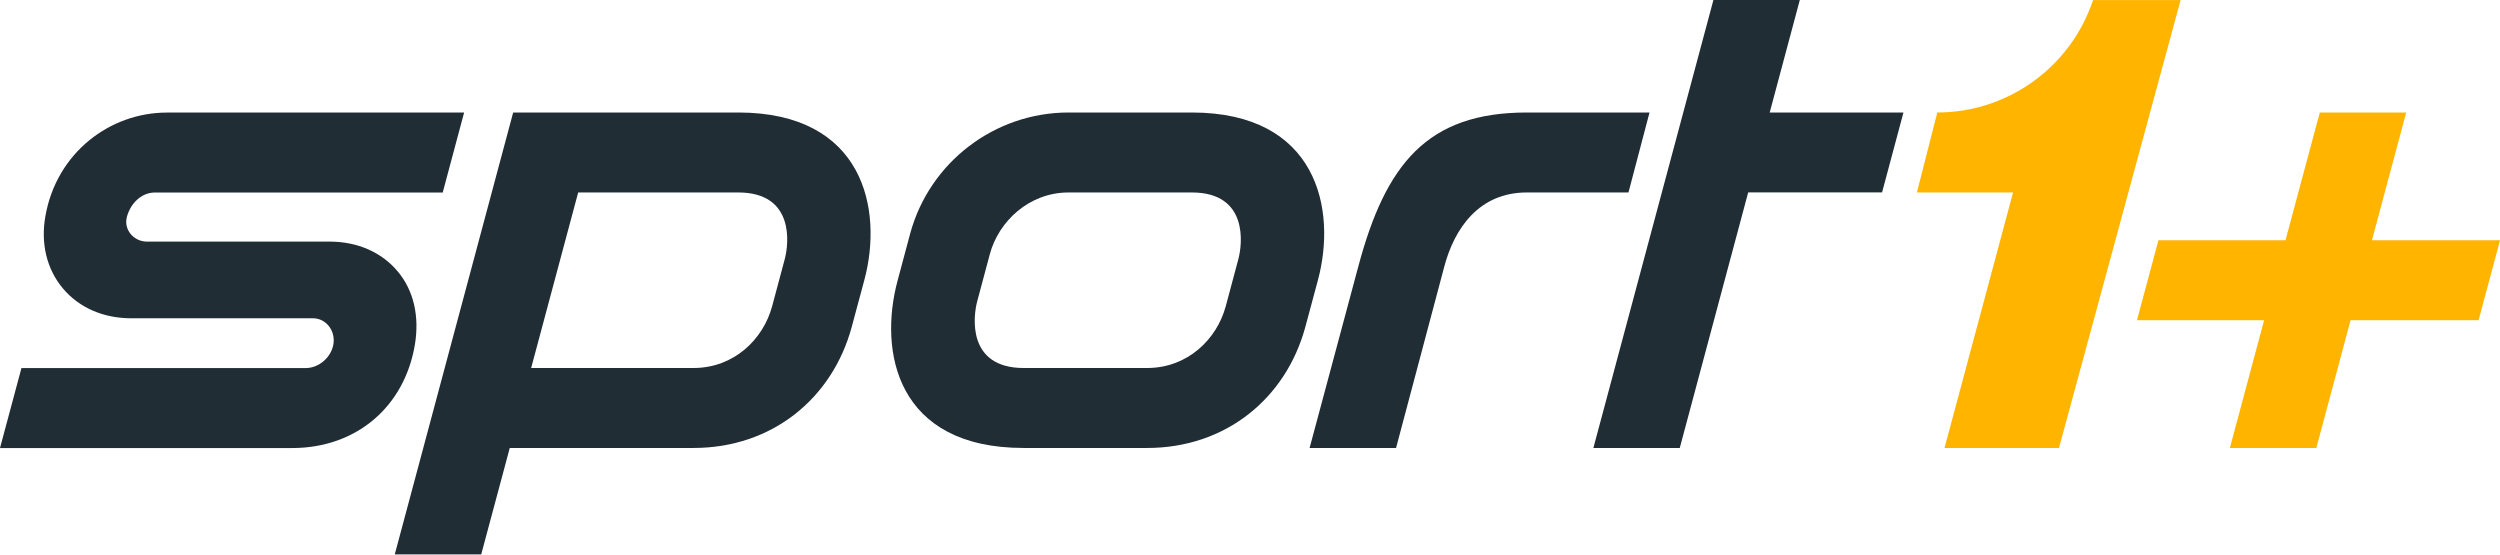
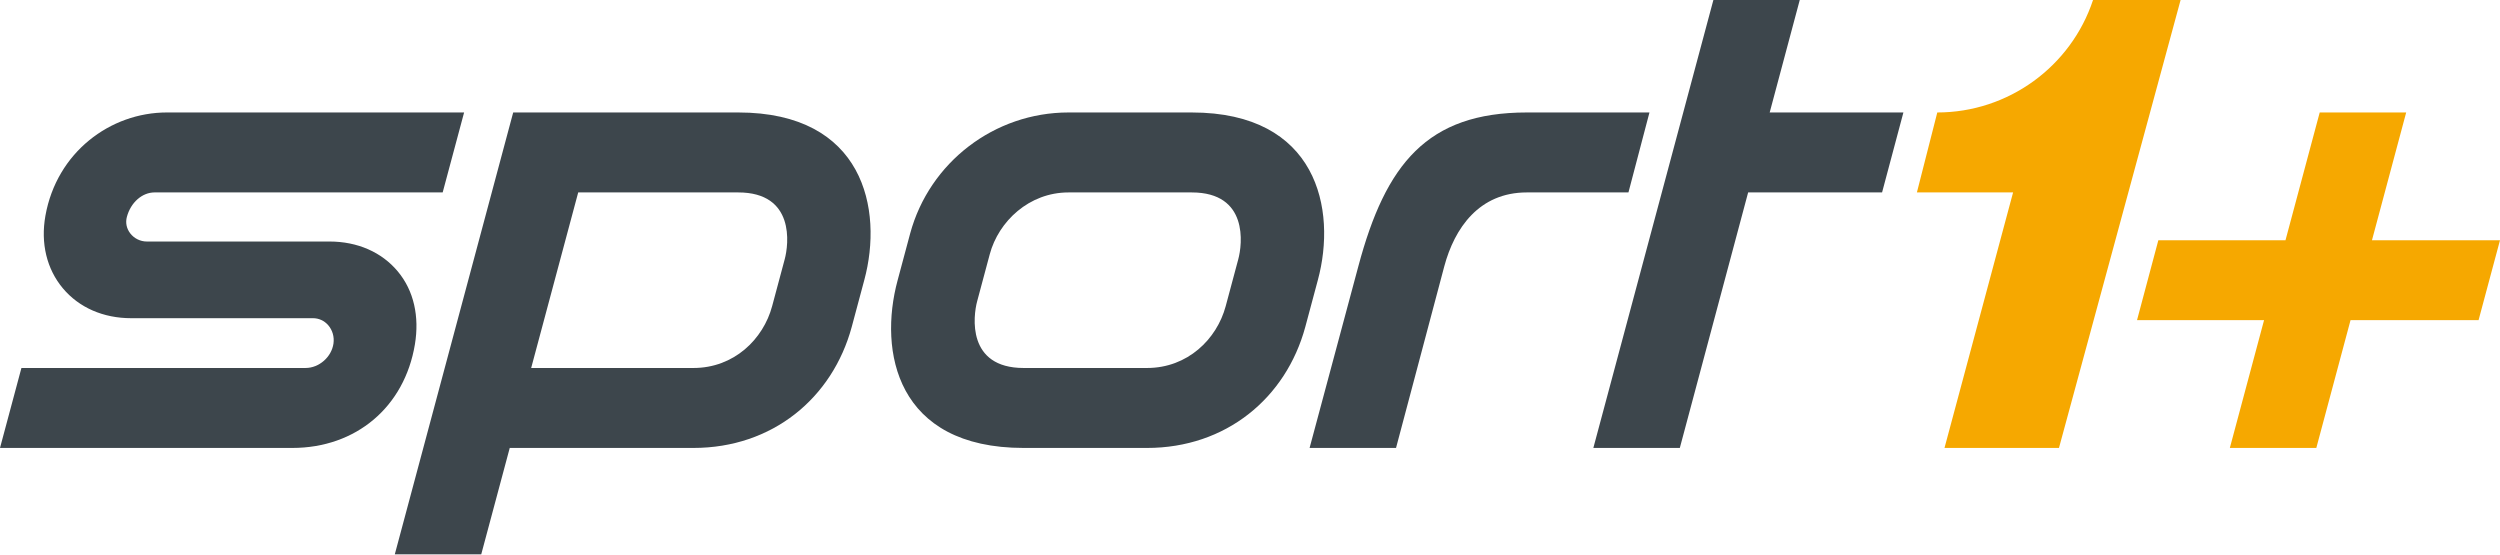
- <svg xmlns="http://www.w3.org/2000/svg" version="1.1" width="600" height="133.048" id="svg220494">
-   <defs id="defs220496" />
-   <g transform="translate(26.32691,-465.838)" id="layer1">
-     <g transform="matrix(1.341243,0,0,1.341243,-93.38907,-181.665)" id="g220581">
-       <g transform="matrix(11.73799,0,0,-11.73799,50,562.9338)" id="g135215">
-         <path d="m 0,0 0.327,1.219 4.332,0 c 0.205,0 0.396,0.167 0.425,0.373 C 5.098,1.694 5.069,1.796 5.003,1.871 4.943,1.94 4.861,1.978 4.771,1.978 L 2,1.978 C 1.575,1.978 1.205,2.14 0.959,2.433 0.712,2.727 0.617,3.12 0.693,3.541 0.865,4.504 1.677,5.114 2.545,5.114 l 4.53,0 -0.326,-1.219 -4.392,0 C 2.167,3.895 1.993,3.742 1.934,3.523 1.911,3.434 1.929,3.345 1.985,3.271 2.045,3.193 2.14,3.147 2.238,3.147 l 2.786,0 C 5.45,3.147 5.819,2.985 6.065,2.69 6.31,2.396 6.395,2.002 6.325,1.578 6.167,0.627 5.429,0 4.456,0 L 0,0" id="path135217" style="fill:#212d34;fill-opacity:1;fill-rule:nonzero;stroke:none" />
-       </g>
-       <g transform="matrix(11.73799,0,0,-11.73799,323.2135,502.894)" id="g135219">
-         <path d="m 0,0 c -1.52,0 -2.152,-0.786 -2.569,-2.346 l -0.743,-2.768 1.318,0 0.736,2.768 c 0.156,0.584 0.531,1.127 1.258,1.127 l 1.549,0 L 1.87,0 0,0" id="path135221" style="fill:#212d34;fill-opacity:1;fill-rule:nonzero;stroke:none" />
-       </g>
-       <g transform="matrix(11.73799,0,0,-11.73799,390.6009,502.894)" id="g135223">
-         <path d="m 0,0 -2.039,0 0.459,1.715 -1.317,0 -1.83,-6.829 1.317,0 1.043,3.896 2.041,0 L 0,0" id="path135225" style="fill:#212d34;fill-opacity:1;fill-rule:nonzero;stroke:none" />
-       </g>
-       <g transform="matrix(11.73799,0,0,-11.73799,190.4099,529.1753)" id="g135227">
-         <path d="m 0,0 -0.191,-0.714 c -0.135,-0.502 -0.58,-0.942 -1.2,-0.942 l -2.474,0 0.717,2.676 2.44,0 C 0.159,1.02 0.063,0.229 0,0 z m -0.708,2.239 -2.113,0 -1.318,0 -1.805,-6.736 1.318,0 0.435,1.622 2.8,0 c 1.203,0 2.119,0.759 2.413,1.845 l 0.192,0.714 c 0.291,1.08 -0.009,2.555 -1.922,2.555" id="path135229" style="fill:#212d34;fill-opacity:1;fill-rule:nonzero;stroke:none" />
-       </g>
-       <g transform="matrix(11.73799,0,0,-11.73799,271.5776,529.1753)" id="g135231">
-         <path d="m 0,0 -0.191,-0.714 c -0.135,-0.502 -0.58,-0.942 -1.2,-0.942 l -1.88,0 c -0.867,0 -0.771,0.79 -0.708,1.02 l 0.191,0.714 c 0.134,0.502 0.6,0.942 1.2,0.942 l 1.879,0 C 0.159,1.02 0.063,0.229 0,0 z m -0.709,2.239 -1.879,0 c -1.127,0 -2.119,-0.759 -2.414,-1.846 l -0.191,-0.714 c -0.292,-1.08 -0.022,-2.554 1.922,-2.554 l 1.88,0 c 1.203,0 2.119,0.759 2.413,1.845 l 0.192,0.714 c 0.291,1.08 -0.009,2.555 -1.923,2.555" id="path135233" style="fill:#212d34;fill-opacity:1;fill-rule:nonzero;stroke:none" />
-       </g>
-       <g transform="matrix(11.73799,0,0,-11.73799,424.5237,482.775)" id="g135235">
-         <path d="m 0,0 c -0.336,-1.016 -1.293,-1.714 -2.374,-1.714 l -0.311,-1.219 1.466,0 -1.045,-3.895 1.745,0 L 1.335,0 C 1.335,0 0,0 0,0" id="path135237" style="fill:#ffb400;fill-opacity:1;fill-rule:nonzero;stroke:none" />
-       </g>
-       <g transform="matrix(11.73799,0,0,-11.73799,497.3462,525.7596)" id="g135239">
-         <path d="m 0,0 -1.952,0 0.522,1.948 -1.317,0 L -3.27,0 l -1.937,0 -0.327,-1.218 1.938,0 -0.522,-1.948 1.318,0 0.522,1.948 1.952,0 L 0,0" id="path135241" style="fill:#ffb400;fill-opacity:1;fill-rule:nonzero;stroke:none" />
-       </g>
-     </g>
+ <svg xmlns="http://www.w3.org/2000/svg" width="800" height="177.39" version="1.1">
+   <path d="m759.03 76.876 10.95-40.887h-27.673l-10.95 40.887h-40.687l-6.822 25.574h40.652l-10.95 40.887h27.673l10.95-40.887h40.967l6.857-25.574z" fill="#f6a800" />
+   <path d="m669.77 0.006c-7.056 21.32-27.155 35.984-49.838 35.984l-6.522 25.576h30.781l-21.953 81.777h36.632l38.919-143.34s-28.015 0.004-28.018 0.006" fill="#f6a800" />
+   <g fill="#3d464c">
+     <path d="m566.3 35.989 9.621-35.989h-27.638l-38.413 143.34h27.673l21.866-81.77h42.857l6.822-25.577z" />
+     <path d="m488.58 35.99c-31.91 0-45.176 16.507-53.918 49.255l-15.595 58.097h27.662l15.436-58.097c3.289-12.267 11.148-23.669 26.415-23.669h32.522l6.725-25.586z" />
+     <path d="m396.24 82.987-4.017 14.99c-2.823 10.537-12.171 19.779-25.186 19.779h-39.456c-18.21 0-16.19-16.592-14.875-21.409l4.017-14.991c2.823-10.536 12.6-19.779 25.186-19.779h39.455c18.21 0 16.19 16.593 14.875 21.41m-14.875-46.997h-39.455c-23.651 0-44.483 15.931-50.661 38.743l-4.017 14.991c-6.126 22.663-0.459 53.619 40.35 53.619h39.456c25.253 0 44.482-15.931 50.661-38.743l4.017-14.99c6.126-22.664-0.179-53.619-40.35-53.619" />
+     <path d="m251.1 82.987-4.017 14.99c-2.824 10.537-12.171 19.779-25.186 19.779h-51.923l15.053-56.18h51.197c18.21 0 16.19 16.593 14.875 21.41m-14.875-46.997-44.341-0.002h-27.661l-37.888 141.4h27.661l9.123-34.046h58.779c25.253 0 44.482-15.931 50.661-38.743l4.017-14.99c6.126-22.664-0.179-53.619-40.35-53.619" />
+     <path d="m0 143.34 6.856-25.587h90.937c4.312 0 8.313-3.51 8.92-7.827 0.301-2.146-0.313-4.283-1.686-5.863-1.256-1.445-2.991-2.241-4.885-2.241h-58.164c-8.926 0-16.688-3.395-21.856-9.56-5.168-6.165-7.165-14.424-5.586-23.251 3.614-20.213 20.674-33.024 38.889-33.024h95.089l-6.856 25.586h-92.184c-3.989 0-7.637 3.217-8.871 7.825-0.497 1.853-0.118 3.724 1.067 5.27 1.258 1.639 3.243 2.618 5.309 2.618h58.47c8.947 0 16.708 3.402 21.854 9.58 5.154 6.188 6.941 14.451 5.465 23.347-3.316 19.976-18.816 33.128-39.231 33.128z" />
  </g>
</svg>
